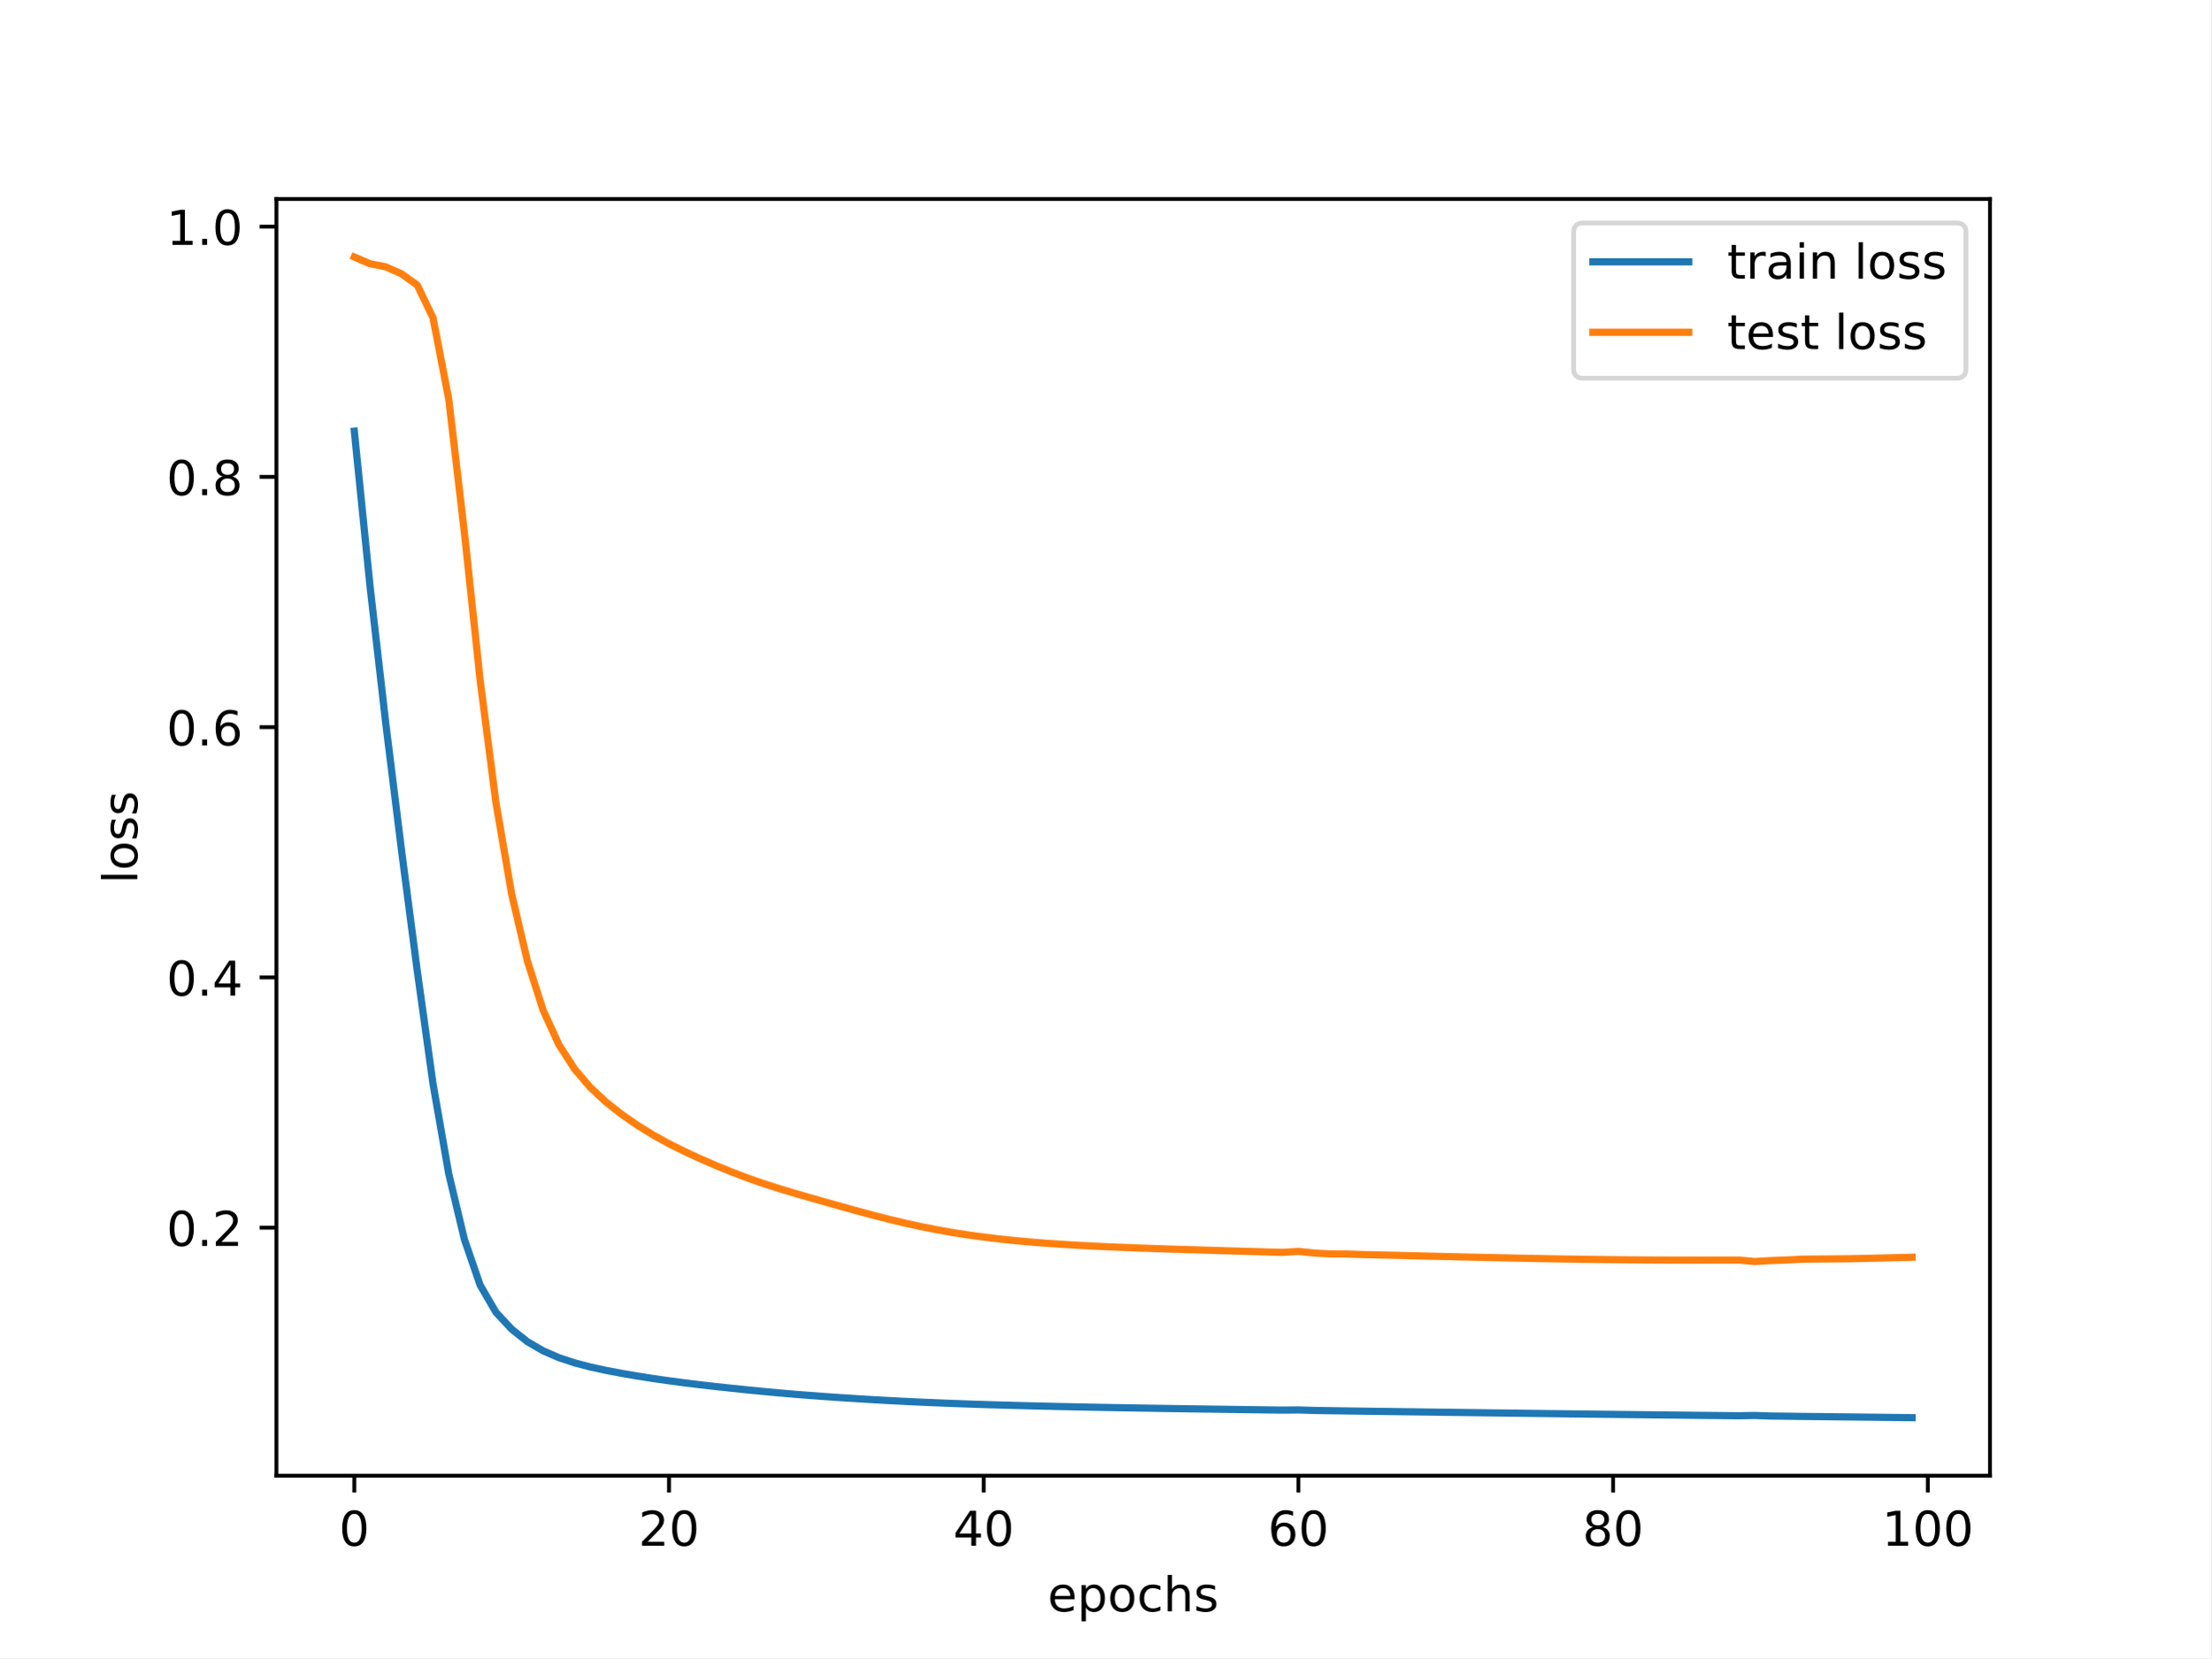
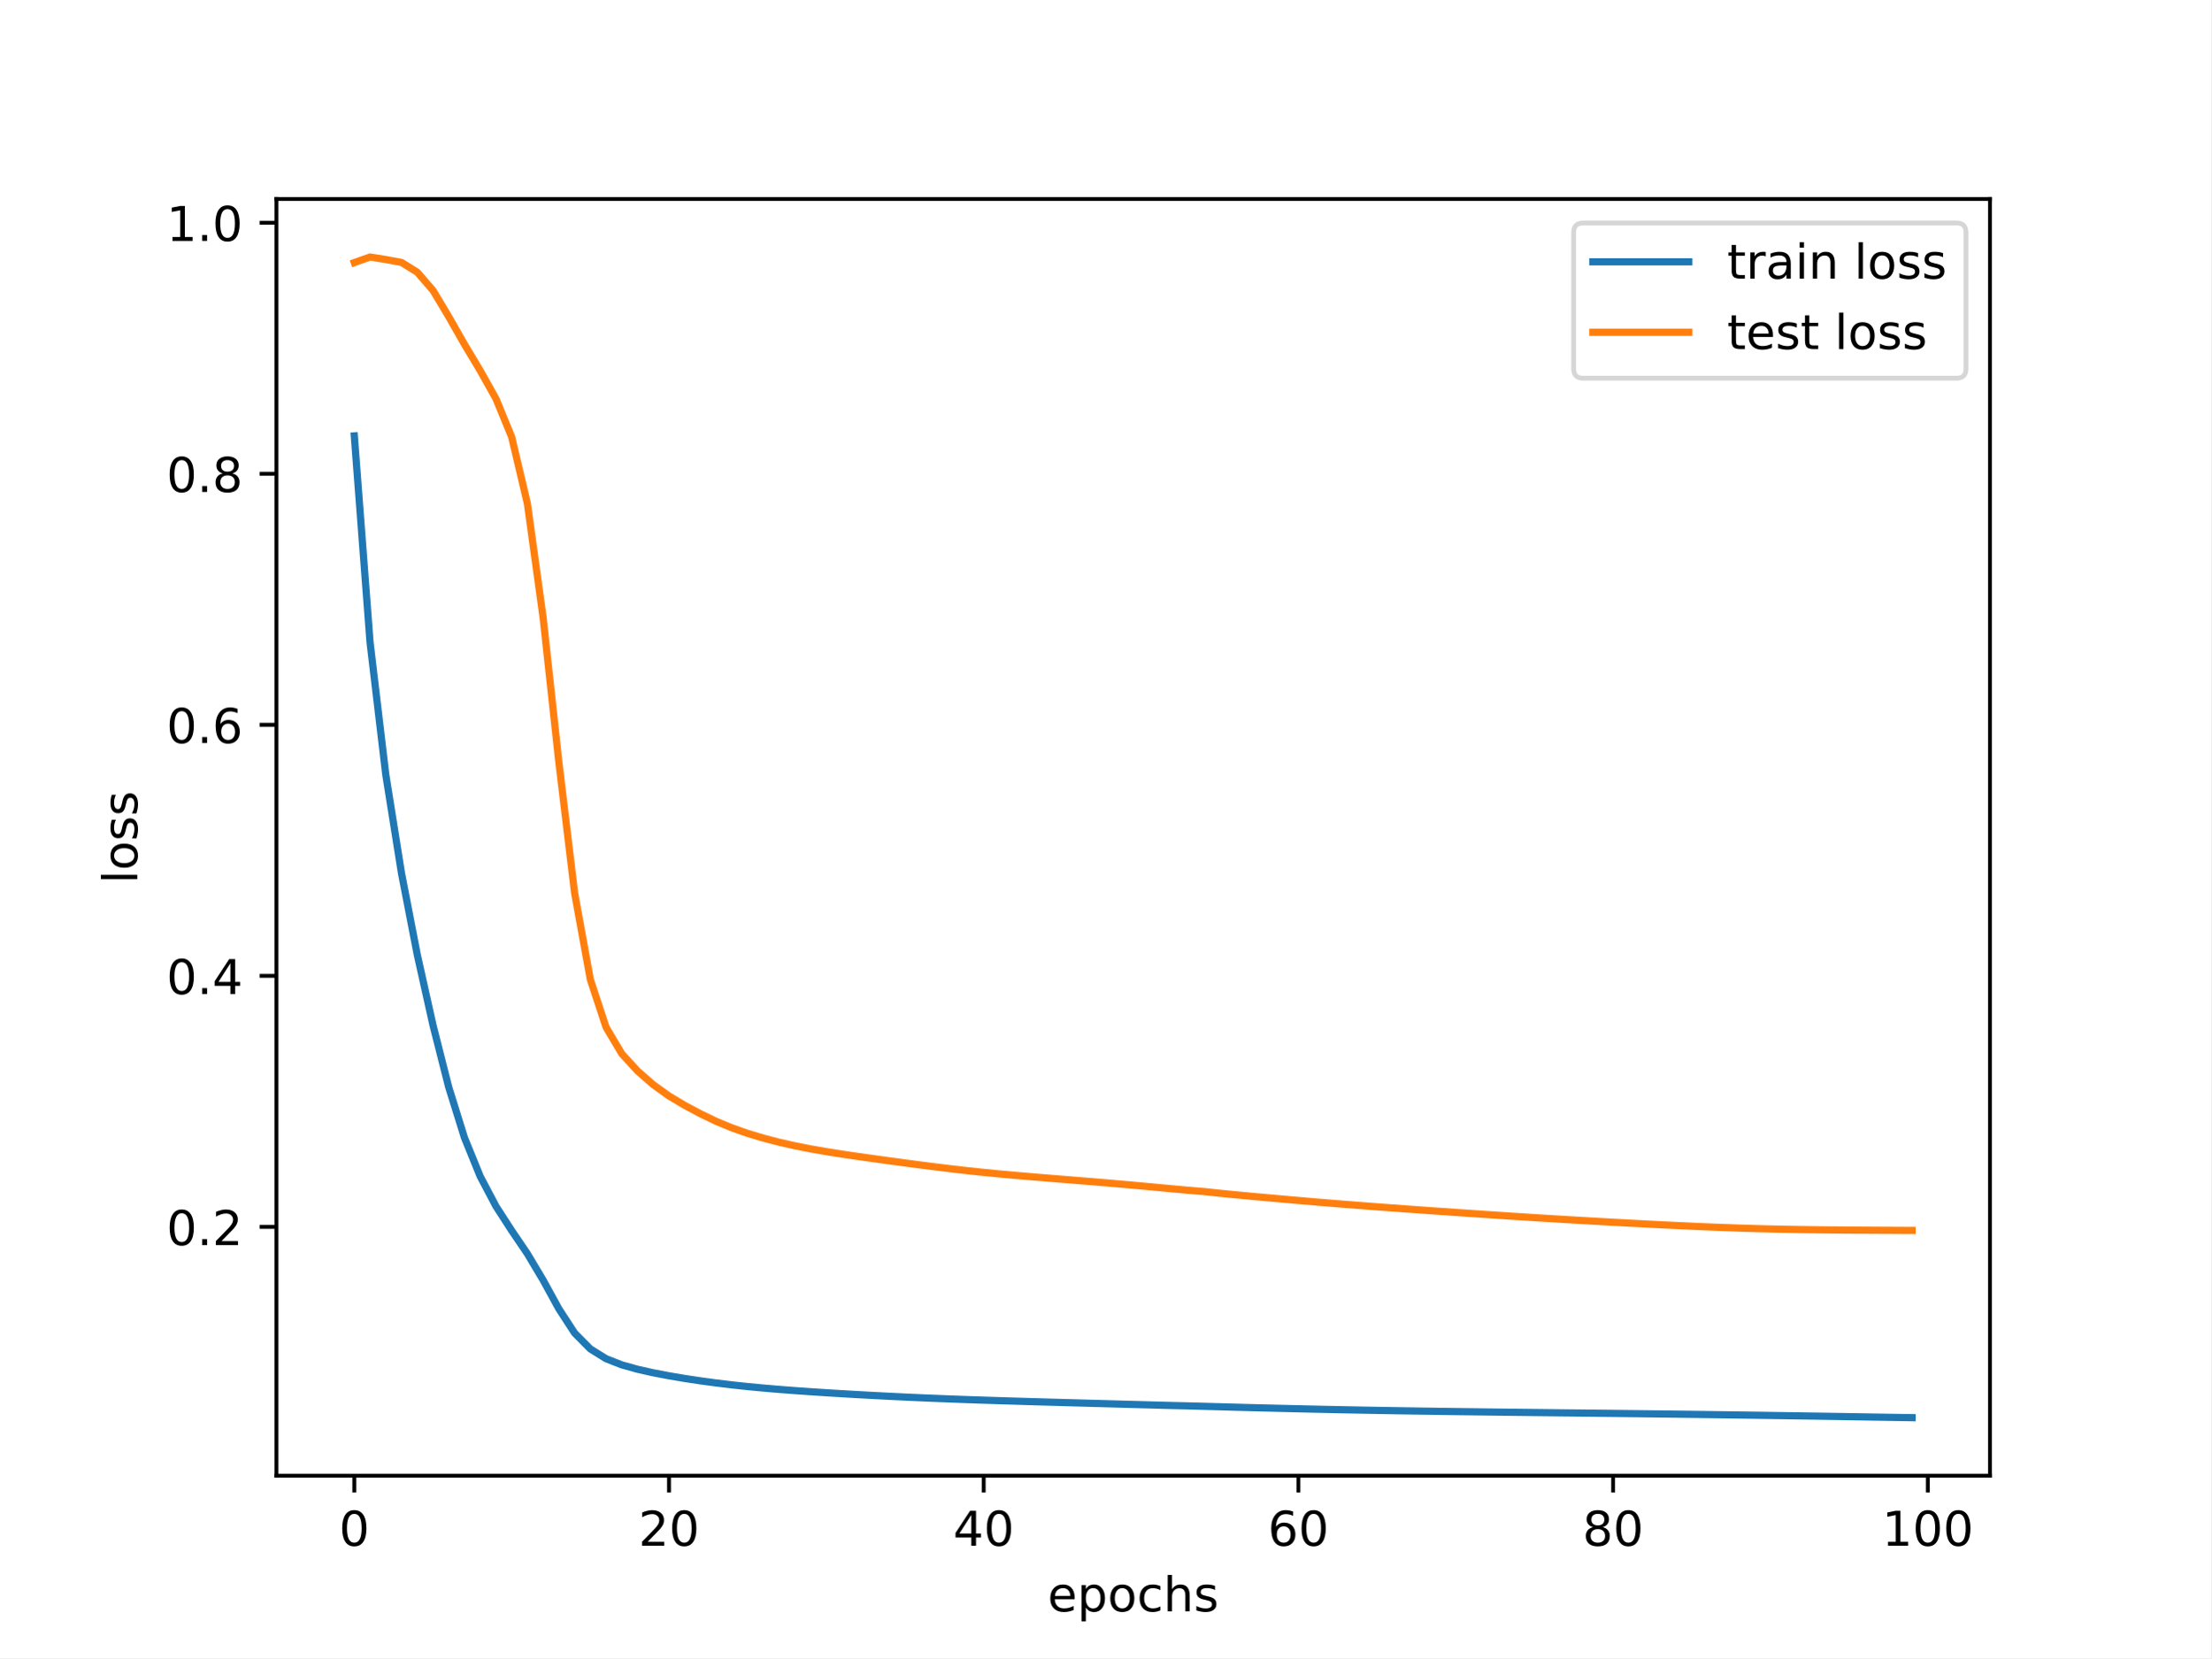
<svg xmlns="http://www.w3.org/2000/svg" xmlns:xlink="http://www.w3.org/1999/xlink" width="460.8pt" height="345.6pt" viewBox="0 0 460.8 345.6" version="1.1">
  <defs>
    <style type="text/css">*{stroke-linejoin: round; stroke-linecap: butt}</style>
  </defs>
  <g id="figure_1">
    <g id="patch_1">
      <path d="M 0 345.6  L 460.8 345.6  L 460.8 0  L 0 0  z " style="fill: #ffffff" />
    </g>
    <g id="axes_1">
      <g id="patch_2">
        <path d="M 57.6 307.584  L 414.72 307.584  L 414.72 41.472  L 57.6 41.472  z " style="fill: #ffffff" />
      </g>
      <g id="matplotlib.axis_1">
        <g id="xtick_1">
          <g id="line2d_1">
            <defs>
-               <path id="m4b3d00bd83" d="M 0 0  L 0 3.5  " style="stroke: #000000; stroke-width: 0.8" />
-             </defs>
-             <g>
-               <use xlink:href="#m4b3d00bd83" x="73.833" y="307.584" style="stroke: #000000; stroke-width: 0.8" />
+               <path id="m567f132b70" d="M 0 0  L 0 3.5  " style="stroke: #000000; stroke-width: 0.8" />
+             </defs>
+             <g>
+               <use xlink:href="#m567f132b70" x="73.833" y="307.584" style="stroke: #000000; stroke-width: 0.8" />
            </g>
          </g>
          <g id="text_1">
            <g transform="translate(70.65148 322.1824) scale(0.1 -0.1)">
              <defs>
                <path id="DejaVuSans-30" d="M 2034 4250  Q 1547 4250 1301 3770  Q 1056 3291 1056 2328  Q 1056 1369 1301 889  Q 1547 409 2034 409  Q 2525 409 2770 889  Q 3016 1369 3016 2328  Q 3016 3291 2770 3770  Q 2525 4250 2034 4250  z M 2034 4750  Q 2819 4750 3233 4129  Q 3647 3509 3647 2328  Q 3647 1150 3233 529  Q 2819 -91 2034 -91  Q 1250 -91 836 529  Q 422 1150 422 2328  Q 422 3509 836 4129  Q 1250 4750 2034 4750  z " transform="scale(0.015625)" />
              </defs>
              <use xlink:href="#DejaVuSans-30" />
            </g>
          </g>
        </g>
        <g id="xtick_2">
          <g id="line2d_2">
            <g>
-               <use xlink:href="#m4b3d00bd83" x="139.42" y="307.584" style="stroke: #000000; stroke-width: 0.8" />
+               <use xlink:href="#m567f132b70" x="139.42" y="307.584" style="stroke: #000000; stroke-width: 0.8" />
            </g>
          </g>
          <g id="text_2">
            <g transform="translate(133.057 322.1824) scale(0.1 -0.1)">
              <defs>
                <path id="DejaVuSans-32" d="M 1228 531  L 3431 531  L 3431 0  L 469 0  L 469 531  Q 828 903 1448 1529  Q 2069 2156 2228 2338  Q 2531 2678 2651 2914  Q 2772 3150 2772 3378  Q 2772 3750 2511 3984  Q 2250 4219 1831 4219  Q 1534 4219 1204 4116  Q 875 4013 500 3803  L 500 4441  Q 881 4594 1212 4672  Q 1544 4750 1819 4750  Q 2544 4750 2975 4387  Q 3406 4025 3406 3419  Q 3406 3131 3298 2873  Q 3191 2616 2906 2266  Q 2828 2175 2409 1742  Q 1991 1309 1228 531  z " transform="scale(0.015625)" />
              </defs>
              <use xlink:href="#DejaVuSans-32" />
              <use xlink:href="#DejaVuSans-30" x="63.623" />
            </g>
          </g>
        </g>
        <g id="xtick_3">
          <g id="line2d_3">
            <g>
-               <use xlink:href="#m4b3d00bd83" x="205.006" y="307.584" style="stroke: #000000; stroke-width: 0.8" />
+               <use xlink:href="#m567f132b70" x="205.006" y="307.584" style="stroke: #000000; stroke-width: 0.8" />
            </g>
          </g>
          <g id="text_3">
            <g transform="translate(198.6438 322.1824) scale(0.1 -0.1)">
              <defs>
                <path id="DejaVuSans-34" d="M 2419 4116  L 825 1625  L 2419 1625  L 2419 4116  z M 2253 4666  L 3047 4666  L 3047 1625  L 3713 1625  L 3713 1100  L 3047 1100  L 3047 0  L 2419 0  L 2419 1100  L 313 1100  L 313 1709  L 2253 4666  z " transform="scale(0.015625)" />
              </defs>
              <use xlink:href="#DejaVuSans-34" />
              <use xlink:href="#DejaVuSans-30" x="63.623" />
            </g>
          </g>
        </g>
        <g id="xtick_4">
          <g id="line2d_4">
            <g>
-               <use xlink:href="#m4b3d00bd83" x="270.593" y="307.584" style="stroke: #000000; stroke-width: 0.8" />
+               <use xlink:href="#m567f132b70" x="270.593" y="307.584" style="stroke: #000000; stroke-width: 0.8" />
            </g>
          </g>
          <g id="text_4">
            <g transform="translate(264.2306 322.1824) scale(0.1 -0.1)">
              <defs>
                <path id="DejaVuSans-36" d="M 2113 2584  Q 1688 2584 1439 2293  Q 1191 2003 1191 1497  Q 1191 994 1439 701  Q 1688 409 2113 409  Q 2538 409 2786 701  Q 3034 994 3034 1497  Q 3034 2003 2786 2293  Q 2538 2584 2113 2584  z M 3366 4563  L 3366 3988  Q 3128 4100 2886 4159  Q 2644 4219 2406 4219  Q 1781 4219 1451 3797  Q 1122 3375 1075 2522  Q 1259 2794 1537 2939  Q 1816 3084 2150 3084  Q 2853 3084 3261 2657  Q 3669 2231 3669 1497  Q 3669 778 3244 343  Q 2819 -91 2113 -91  Q 1303 -91 875 529  Q 447 1150 447 2328  Q 447 3434 972 4092  Q 1497 4750 2381 4750  Q 2619 4750 2861 4703  Q 3103 4656 3366 4563  z " transform="scale(0.015625)" />
              </defs>
              <use xlink:href="#DejaVuSans-36" />
              <use xlink:href="#DejaVuSans-30" x="63.623" />
            </g>
          </g>
        </g>
        <g id="xtick_5">
          <g id="line2d_5">
            <g>
-               <use xlink:href="#m4b3d00bd83" x="336.18" y="307.584" style="stroke: #000000; stroke-width: 0.8" />
+               <use xlink:href="#m567f132b70" x="336.18" y="307.584" style="stroke: #000000; stroke-width: 0.8" />
            </g>
          </g>
          <g id="text_5">
            <g transform="translate(329.8173 322.1824) scale(0.1 -0.1)">
              <defs>
                <path id="DejaVuSans-38" d="M 2034 2216  Q 1584 2216 1326 1975  Q 1069 1734 1069 1313  Q 1069 891 1326 650  Q 1584 409 2034 409  Q 2484 409 2743 651  Q 3003 894 3003 1313  Q 3003 1734 2745 1975  Q 2488 2216 2034 2216  z M 1403 2484  Q 997 2584 770 2862  Q 544 3141 544 3541  Q 544 4100 942 4425  Q 1341 4750 2034 4750  Q 2731 4750 3128 4425  Q 3525 4100 3525 3541  Q 3525 3141 3298 2862  Q 3072 2584 2669 2484  Q 3125 2378 3379 2068  Q 3634 1759 3634 1313  Q 3634 634 3220 271  Q 2806 -91 2034 -91  Q 1263 -91 848 271  Q 434 634 434 1313  Q 434 1759 690 2068  Q 947 2378 1403 2484  z M 1172 3481  Q 1172 3119 1398 2916  Q 1625 2713 2034 2713  Q 2441 2713 2670 2916  Q 2900 3119 2900 3481  Q 2900 3844 2670 4047  Q 2441 4250 2034 4250  Q 1625 4250 1398 4047  Q 1172 3844 1172 3481  z " transform="scale(0.015625)" />
              </defs>
              <use xlink:href="#DejaVuSans-38" />
              <use xlink:href="#DejaVuSans-30" x="63.623" />
            </g>
          </g>
        </g>
        <g id="xtick_6">
          <g id="line2d_6">
            <g>
-               <use xlink:href="#m4b3d00bd83" x="401.767" y="307.584" style="stroke: #000000; stroke-width: 0.8" />
+               <use xlink:href="#m567f132b70" x="401.767" y="307.584" style="stroke: #000000; stroke-width: 0.8" />
            </g>
          </g>
          <g id="text_6">
            <g transform="translate(392.2229 322.1824) scale(0.1 -0.1)">
              <defs>
                <path id="DejaVuSans-31" d="M 794 531  L 1825 531  L 1825 4091  L 703 3866  L 703 4441  L 1819 4666  L 2450 4666  L 2450 531  L 3481 531  L 3481 0  L 794 0  L 794 531  z " transform="scale(0.015625)" />
              </defs>
              <use xlink:href="#DejaVuSans-31" />
              <use xlink:href="#DejaVuSans-30" x="63.623" />
              <use xlink:href="#DejaVuSans-30" x="127.246" />
            </g>
          </g>
        </g>
        <g id="text_7">
          <g transform="translate(218.3272 335.8606) scale(0.1 -0.1)">
            <defs>
              <path id="DejaVuSans-65" d="M 3597 1894  L 3597 1613  L 953 1613  Q 991 1019 1311 708  Q 1631 397 2203 397  Q 2534 397 2845 478  Q 3156 559 3463 722  L 3463 178  Q 3153 47 2828 -22  Q 2503 -91 2169 -91  Q 1331 -91 842 396  Q 353 884 353 1716  Q 353 2575 817 3079  Q 1281 3584 2069 3584  Q 2775 3584 3186 3129  Q 3597 2675 3597 1894  z M 3022 2063  Q 3016 2534 2758 2815  Q 2500 3097 2075 3097  Q 1594 3097 1305 2825  Q 1016 2553 972 2059  L 3022 2063  z " transform="scale(0.015625)" />
              <path id="DejaVuSans-70" d="M 1159 525  L 1159 -1331  L 581 -1331  L 581 3500  L 1159 3500  L 1159 2969  Q 1341 3281 1617 3432  Q 1894 3584 2278 3584  Q 2916 3584 3314 3078  Q 3713 2572 3713 1747  Q 3713 922 3314 415  Q 2916 -91 2278 -91  Q 1894 -91 1617 61  Q 1341 213 1159 525  z M 3116 1747  Q 3116 2381 2855 2742  Q 2594 3103 2138 3103  Q 1681 3103 1420 2742  Q 1159 2381 1159 1747  Q 1159 1113 1420 752  Q 1681 391 2138 391  Q 2594 391 2855 752  Q 3116 1113 3116 1747  z " transform="scale(0.015625)" />
              <path id="DejaVuSans-6f" d="M 1959 3097  Q 1497 3097 1228 2736  Q 959 2375 959 1747  Q 959 1119 1226 758  Q 1494 397 1959 397  Q 2419 397 2687 759  Q 2956 1122 2956 1747  Q 2956 2369 2687 2733  Q 2419 3097 1959 3097  z M 1959 3584  Q 2709 3584 3137 3096  Q 3566 2609 3566 1747  Q 3566 888 3137 398  Q 2709 -91 1959 -91  Q 1206 -91 779 398  Q 353 888 353 1747  Q 353 2609 779 3096  Q 1206 3584 1959 3584  z " transform="scale(0.015625)" />
              <path id="DejaVuSans-63" d="M 3122 3366  L 3122 2828  Q 2878 2963 2633 3030  Q 2388 3097 2138 3097  Q 1578 3097 1268 2742  Q 959 2388 959 1747  Q 959 1106 1268 751  Q 1578 397 2138 397  Q 2388 397 2633 464  Q 2878 531 3122 666  L 3122 134  Q 2881 22 2623 -34  Q 2366 -91 2075 -91  Q 1284 -91 818 406  Q 353 903 353 1747  Q 353 2603 823 3093  Q 1294 3584 2113 3584  Q 2378 3584 2631 3529  Q 2884 3475 3122 3366  z " transform="scale(0.015625)" />
              <path id="DejaVuSans-68" d="M 3513 2113  L 3513 0  L 2938 0  L 2938 2094  Q 2938 2591 2744 2837  Q 2550 3084 2163 3084  Q 1697 3084 1428 2787  Q 1159 2491 1159 1978  L 1159 0  L 581 0  L 581 4863  L 1159 4863  L 1159 2956  Q 1366 3272 1645 3428  Q 1925 3584 2291 3584  Q 2894 3584 3203 3211  Q 3513 2838 3513 2113  z " transform="scale(0.015625)" />
              <path id="DejaVuSans-73" d="M 2834 3397  L 2834 2853  Q 2591 2978 2328 3040  Q 2066 3103 1784 3103  Q 1356 3103 1142 2972  Q 928 2841 928 2578  Q 928 2378 1081 2264  Q 1234 2150 1697 2047  L 1894 2003  Q 2506 1872 2764 1633  Q 3022 1394 3022 966  Q 3022 478 2636 193  Q 2250 -91 1575 -91  Q 1294 -91 989 -36  Q 684 19 347 128  L 347 722  Q 666 556 975 473  Q 1284 391 1588 391  Q 1994 391 2212 530  Q 2431 669 2431 922  Q 2431 1156 2273 1281  Q 2116 1406 1581 1522  L 1381 1569  Q 847 1681 609 1914  Q 372 2147 372 2553  Q 372 3047 722 3315  Q 1072 3584 1716 3584  Q 2034 3584 2315 3537  Q 2597 3491 2834 3397  z " transform="scale(0.015625)" />
            </defs>
            <use xlink:href="#DejaVuSans-65" />
            <use xlink:href="#DejaVuSans-70" x="61.523" />
            <use xlink:href="#DejaVuSans-6f" x="125" />
            <use xlink:href="#DejaVuSans-63" x="186.182" />
            <use xlink:href="#DejaVuSans-68" x="241.162" />
            <use xlink:href="#DejaVuSans-73" x="304.541" />
          </g>
        </g>
      </g>
      <g id="matplotlib.axis_2">
        <g id="ytick_1">
          <g id="line2d_7">
            <defs>
-               <path id="m0cb14f9877" d="M 0 0  L -3.5 0  " style="stroke: #000000; stroke-width: 0.8" />
-             </defs>
-             <g>
-               <use xlink:href="#m0cb14f9877" x="57.6" y="255.889" style="stroke: #000000; stroke-width: 0.8" />
+               <path id="m023bfc2a95" d="M 0 0  L -3.5 0  " style="stroke: #000000; stroke-width: 0.8" />
+             </defs>
+             <g>
+               <use xlink:href="#m023bfc2a95" x="57.6" y="255.722" style="stroke: #000000; stroke-width: 0.8" />
            </g>
          </g>
          <g id="text_8">
-             <g transform="translate(34.69687 259.688) scale(0.1 -0.1)">
+             <g transform="translate(34.69687 259.5217) scale(0.1 -0.1)">
              <defs>
                <path id="DejaVuSans-2e" d="M 684 794  L 1344 794  L 1344 0  L 684 0  L 684 794  z " transform="scale(0.015625)" />
              </defs>
              <use xlink:href="#DejaVuSans-30" />
              <use xlink:href="#DejaVuSans-2e" x="63.623" />
              <use xlink:href="#DejaVuSans-32" x="95.41" />
            </g>
          </g>
        </g>
        <g id="ytick_2">
          <g id="line2d_8">
            <g>
-               <use xlink:href="#m0cb14f9877" x="57.6" y="203.724" style="stroke: #000000; stroke-width: 0.8" />
+               <use xlink:href="#m023bfc2a95" x="57.6" y="203.396" style="stroke: #000000; stroke-width: 0.8" />
            </g>
          </g>
          <g id="text_9">
-             <g transform="translate(34.69687 207.523) scale(0.1 -0.1)">
+             <g transform="translate(34.69687 207.1951) scale(0.1 -0.1)">
              <use xlink:href="#DejaVuSans-30" />
              <use xlink:href="#DejaVuSans-2e" x="63.623" />
              <use xlink:href="#DejaVuSans-34" x="95.41" />
            </g>
          </g>
        </g>
        <g id="ytick_3">
          <g id="line2d_9">
            <g>
-               <use xlink:href="#m0cb14f9877" x="57.6" y="151.559" style="stroke: #000000; stroke-width: 0.8" />
+               <use xlink:href="#m023bfc2a95" x="57.6" y="151.069" style="stroke: #000000; stroke-width: 0.8" />
            </g>
          </g>
          <g id="text_10">
-             <g transform="translate(34.69687 155.358) scale(0.1 -0.1)">
+             <g transform="translate(34.69687 154.8686) scale(0.1 -0.1)">
              <use xlink:href="#DejaVuSans-30" />
              <use xlink:href="#DejaVuSans-2e" x="63.623" />
              <use xlink:href="#DejaVuSans-36" x="95.41" />
            </g>
          </g>
        </g>
        <g id="ytick_4">
          <g id="line2d_10">
            <g>
-               <use xlink:href="#m0cb14f9877" x="57.6" y="99.394" style="stroke: #000000; stroke-width: 0.8" />
+               <use xlink:href="#m023bfc2a95" x="57.6" y="98.743" style="stroke: #000000; stroke-width: 0.8" />
            </g>
          </g>
          <g id="text_11">
-             <g transform="translate(34.69687 103.1929) scale(0.1 -0.1)">
+             <g transform="translate(34.69687 102.542) scale(0.1 -0.1)">
              <use xlink:href="#DejaVuSans-30" />
              <use xlink:href="#DejaVuSans-2e" x="63.623" />
              <use xlink:href="#DejaVuSans-38" x="95.41" />
            </g>
          </g>
        </g>
        <g id="ytick_5">
          <g id="line2d_11">
            <g>
-               <use xlink:href="#m0cb14f9877" x="57.6" y="47.229" style="stroke: #000000; stroke-width: 0.8" />
+               <use xlink:href="#m023bfc2a95" x="57.6" y="46.416" style="stroke: #000000; stroke-width: 0.8" />
            </g>
          </g>
          <g id="text_12">
-             <g transform="translate(34.69687 51.02788) scale(0.1 -0.1)">
+             <g transform="translate(34.69687 50.21543) scale(0.1 -0.1)">
              <use xlink:href="#DejaVuSans-31" />
              <use xlink:href="#DejaVuSans-2e" x="63.623" />
              <use xlink:href="#DejaVuSans-30" x="95.41" />
            </g>
          </g>
        </g>
        <g id="text_13">
          <g transform="translate(28.61719 184.1858) rotate(-90) scale(0.1 -0.1)">
            <defs>
              <path id="DejaVuSans-6c" d="M 603 4863  L 1178 4863  L 1178 0  L 603 0  L 603 4863  z " transform="scale(0.015625)" />
            </defs>
            <use xlink:href="#DejaVuSans-6c" />
            <use xlink:href="#DejaVuSans-6f" x="27.783" />
            <use xlink:href="#DejaVuSans-73" x="88.965" />
            <use xlink:href="#DejaVuSans-73" x="141.064" />
          </g>
        </g>
      </g>
      <g id="line2d_12">
-         <path d="M 73.833 89.865  L 77.112 122.198  L 80.391 150.787  L 83.671 177.232  L 86.95 202.326  L 90.229 225.845  L 93.509 244.638  L 96.788 258.375  L 100.067 267.875  L 103.347 273.514  L 106.626 277.037  L 109.905 279.646  L 113.185 281.558  L 116.464 282.982  L 119.743 284.065  L 123.023 284.922  L 126.302 285.635  L 129.581 286.256  L 132.861 286.817  L 136.14 287.331  L 139.42 287.803  L 142.699 288.237  L 145.978 288.637  L 149.258 289.01  L 152.537 289.365  L 155.816 289.704  L 159.096 290.026  L 162.375 290.328  L 165.654 290.609  L 168.934 290.869  L 172.213 291.11  L 175.492 291.336  L 178.772 291.546  L 182.051 291.743  L 185.33 291.926  L 188.61 292.095  L 191.889 292.25  L 195.168 292.393  L 198.448 292.523  L 201.727 292.641  L 205.006 292.75  L 208.286 292.849  L 211.565 292.94  L 214.844 293.025  L 218.124 293.104  L 221.403 293.178  L 224.682 293.247  L 227.962 293.312  L 231.241 293.373  L 234.52 293.431  L 237.8 293.486  L 241.079 293.539  L 244.358 293.589  L 247.638 293.638  L 250.917 293.686  L 254.196 293.732  L 257.476 293.778  L 260.755 293.823  L 264.034 293.867  L 267.314 293.911  L 270.593 293.882  L 273.872 293.979  L 277.152 294.036  L 280.431 294.085  L 283.71 294.13  L 286.99 294.173  L 290.269 294.217  L 293.548 294.261  L 296.828 294.305  L 300.107 294.349  L 303.386 294.392  L 306.666 294.436  L 309.945 294.479  L 313.224 294.522  L 316.504 294.564  L 319.783 294.606  L 323.062 294.647  L 326.342 294.688  L 329.621 294.727  L 332.9 294.766  L 336.18 294.804  L 339.459 294.841  L 342.739 294.878  L 346.018 294.914  L 349.297 294.949  L 352.577 294.985  L 355.856 295.02  L 359.135 295.055  L 362.415 295.089  L 365.694 295.028  L 368.973 295.147  L 372.253 295.182  L 375.532 295.227  L 378.811 295.262  L 382.091 295.299  L 385.37 295.336  L 388.649 295.373  L 391.929 295.411  L 395.208 295.449  L 398.487 295.488  " clip-path="url(#p77c91b7a03)" style="fill: none; stroke: #1f77b4; stroke-width: 1.5; stroke-linecap: square" />
+         <path d="M 73.833 90.847  L 77.112 133.858  L 80.391 161.441  L 83.671 182.028  L 86.95 198.97  L 90.229 213.671  L 93.509 226.607  L 96.788 237.129  L 100.067 245.186  L 103.347 251.41  L 106.626 256.486  L 109.905 261.32  L 113.185 266.82  L 116.464 272.801  L 119.743 277.846  L 123.023 281.16  L 126.302 283.198  L 129.581 284.484  L 132.861 285.399  L 136.14 286.134  L 139.42 286.762  L 142.699 287.316  L 145.978 287.813  L 149.258 288.257  L 152.537 288.653  L 155.816 289.005  L 159.096 289.317  L 162.375 289.596  L 165.654 289.848  L 168.934 290.079  L 172.213 290.293  L 175.492 290.494  L 178.772 290.684  L 182.051 290.864  L 185.33 291.033  L 188.61 291.193  L 191.889 291.342  L 195.168 291.48  L 198.448 291.608  L 201.727 291.727  L 205.006 291.838  L 208.286 291.943  L 211.565 292.043  L 214.844 292.139  L 218.124 292.234  L 221.403 292.326  L 224.682 292.418  L 227.962 292.509  L 231.241 292.6  L 234.52 292.691  L 237.8 292.781  L 241.079 292.871  L 244.358 292.961  L 247.638 293.035  L 250.917 293.125  L 254.196 293.214  L 257.476 293.308  L 260.755 293.394  L 264.034 293.476  L 267.314 293.557  L 270.593 293.634  L 273.872 293.709  L 277.152 293.78  L 280.431 293.847  L 283.71 293.911  L 286.99 293.97  L 290.269 294.026  L 293.548 294.078  L 296.828 294.128  L 300.107 294.175  L 303.386 294.219  L 306.666 294.262  L 309.945 294.303  L 313.224 294.342  L 316.504 294.381  L 319.783 294.419  L 323.062 294.456  L 326.342 294.492  L 329.621 294.528  L 332.9 294.565  L 336.18 294.601  L 339.459 294.638  L 342.739 294.676  L 346.018 294.716  L 349.297 294.756  L 352.577 294.798  L 355.856 294.841  L 359.135 294.886  L 362.415 294.931  L 365.694 294.977  L 368.973 295.025  L 372.253 295.073  L 375.532 295.122  L 378.811 295.172  L 382.091 295.224  L 385.37 295.277  L 388.649 295.331  L 391.929 295.385  L 395.208 295.438  L 398.487 295.488  " clip-path="url(#pd5db219a67)" style="fill: none; stroke: #1f77b4; stroke-width: 1.5; stroke-linecap: square" />
      </g>
      <g id="line2d_13">
-         <path d="M 73.833 53.568  L 77.112 54.975  L 80.391 55.613  L 83.671 57.076  L 86.95 59.421  L 90.229 66.227  L 93.509 83.165  L 96.788 111.094  L 100.067 141.871  L 103.347 167.285  L 106.626 186.369  L 109.905 200.309  L 113.185 210.56  L 116.464 217.722  L 119.743 222.821  L 123.023 226.653  L 126.302 229.712  L 129.581 232.29  L 132.861 234.559  L 136.14 236.582  L 139.42 238.39  L 142.699 240.026  L 145.978 241.541  L 149.258 242.964  L 152.537 244.302  L 155.816 245.547  L 159.096 246.692  L 162.375 247.745  L 165.654 248.729  L 168.934 249.675  L 172.213 250.604  L 175.492 251.526  L 178.772 252.435  L 182.051 253.317  L 185.33 254.156  L 188.61 254.939  L 191.889 255.657  L 195.168 256.306  L 198.448 256.886  L 201.727 257.398  L 205.006 257.848  L 208.286 258.241  L 211.565 258.584  L 214.844 258.882  L 218.124 259.141  L 221.403 259.365  L 224.682 259.561  L 227.962 259.732  L 231.241 259.884  L 234.52 260.02  L 237.8 260.143  L 241.079 260.257  L 244.358 260.365  L 247.638 260.467  L 250.917 260.566  L 254.196 260.663  L 257.476 260.759  L 260.755 260.854  L 264.034 260.947  L 267.314 261.036  L 270.593 260.834  L 273.872 261.171  L 277.152 261.353  L 280.431 261.369  L 283.71 261.484  L 286.99 261.564  L 290.269 261.632  L 293.548 261.723  L 296.828 261.799  L 300.107 261.877  L 303.386 261.952  L 306.666 262.029  L 309.945 262.102  L 313.224 262.174  L 316.504 262.242  L 319.783 262.307  L 323.062 262.368  L 326.342 262.423  L 329.621 262.474  L 332.9 262.519  L 336.18 262.557  L 339.459 262.59  L 342.739 262.615  L 346.018 262.634  L 349.297 262.646  L 352.577 262.65  L 355.856 262.648  L 359.135 262.64  L 362.415 262.641  L 365.694 262.947  L 368.973 262.751  L 372.253 262.631  L 375.532 262.46  L 378.811 262.418  L 382.091 262.397  L 385.37 262.359  L 388.649 262.293  L 391.929 262.22  L 395.208 262.138  L 398.487 262.05  " clip-path="url(#p77c91b7a03)" style="fill: none; stroke: #ff7f0e; stroke-width: 1.5; stroke-linecap: square" />
+         <path d="M 73.833 54.731  L 77.112 53.568  L 80.391 54.091  L 83.671 54.695  L 86.95 56.736  L 90.229 60.521  L 93.509 66.001  L 96.788 71.764  L 100.067 77.235  L 103.347 83.093  L 106.626 91.078  L 109.905 104.959  L 113.185 128.757  L 116.464 158.881  L 119.743 186.11  L 123.023 204.17  L 126.302 214.109  L 129.581 219.634  L 132.861 223.225  L 136.14 226.087  L 139.42 228.442  L 142.699 230.4  L 145.978 232.148  L 149.258 233.727  L 152.537 235.087  L 155.816 236.24  L 159.096 237.225  L 162.375 238.078  L 165.654 238.82  L 168.934 239.466  L 172.213 240.038  L 175.492 240.557  L 178.772 241.04  L 182.051 241.502  L 185.33 241.953  L 188.61 242.396  L 191.889 242.831  L 195.168 243.25  L 198.448 243.649  L 201.727 244.023  L 205.006 244.368  L 208.286 244.688  L 211.565 244.985  L 214.844 245.265  L 218.124 245.534  L 221.403 245.799  L 224.682 246.063  L 227.962 246.331  L 231.241 246.607  L 234.52 246.891  L 237.8 247.184  L 241.079 247.486  L 244.358 247.794  L 247.638 248.092  L 250.917 248.362  L 254.196 248.71  L 257.476 249.031  L 260.755 249.342  L 264.034 249.639  L 267.314 249.93  L 270.593 250.218  L 273.872 250.5  L 277.152 250.772  L 280.431 251.036  L 283.71 251.292  L 286.99 251.541  L 290.269 251.784  L 293.548 252.022  L 296.828 252.256  L 300.107 252.486  L 303.386 252.713  L 306.666 252.936  L 309.945 253.157  L 313.224 253.373  L 316.504 253.586  L 319.783 253.794  L 323.062 253.997  L 326.342 254.195  L 329.621 254.388  L 332.9 254.575  L 336.18 254.758  L 339.459 254.935  L 342.739 255.107  L 346.018 255.273  L 349.297 255.433  L 352.577 255.584  L 355.856 255.726  L 359.135 255.856  L 362.415 255.973  L 365.694 256.074  L 368.973 256.16  L 372.253 256.23  L 375.532 256.287  L 378.811 256.331  L 382.091 256.365  L 385.37 256.392  L 388.649 256.413  L 391.929 256.432  L 395.208 256.449  L 398.487 256.467  " clip-path="url(#pd5db219a67)" style="fill: none; stroke: #ff7f0e; stroke-width: 1.5; stroke-linecap: square" />
      </g>
      <g id="patch_3">
        <path d="M 57.6 307.584  L 57.6 41.472  " style="fill: none; stroke: #000000; stroke-width: 0.8; stroke-linejoin: miter; stroke-linecap: square" />
      </g>
      <g id="patch_4">
        <path d="M 414.72 307.584  L 414.72 41.472  " style="fill: none; stroke: #000000; stroke-width: 0.8; stroke-linejoin: miter; stroke-linecap: square" />
      </g>
      <g id="patch_5">
        <path d="M 57.6 307.584  L 414.72 307.584  " style="fill: none; stroke: #000000; stroke-width: 0.8; stroke-linejoin: miter; stroke-linecap: square" />
      </g>
      <g id="patch_6">
        <path d="M 57.6 41.472  L 414.72 41.472  " style="fill: none; stroke: #000000; stroke-width: 0.8; stroke-linejoin: miter; stroke-linecap: square" />
      </g>
      <g id="legend_1">
        <g id="patch_7">
          <path d="M 329.951 78.828  L 407.72 78.828  Q 409.72 78.828 409.72 76.828  L 409.72 48.472  Q 409.72 46.472 407.72 46.472  L 329.951 46.472  Q 327.951 46.472 327.951 48.472  L 327.951 76.828  Q 327.951 78.828 329.951 78.828  z " style="fill: #ffffff; opacity: 0.8; stroke: #cccccc; stroke-linejoin: miter" />
        </g>
        <g id="line2d_14">
          <path d="M 331.951 54.57  L 341.951 54.57  L 351.951 54.57  " style="fill: none; stroke: #1f77b4; stroke-width: 1.5; stroke-linecap: square" />
        </g>
        <g id="text_14">
          <g transform="translate(359.9513 58.07044) scale(0.1 -0.1)">
            <defs>
              <path id="DejaVuSans-74" d="M 1172 4494  L 1172 3500  L 2356 3500  L 2356 3053  L 1172 3053  L 1172 1153  Q 1172 725 1289 603  Q 1406 481 1766 481  L 2356 481  L 2356 0  L 1766 0  Q 1100 0 847 248  Q 594 497 594 1153  L 594 3053  L 172 3053  L 172 3500  L 594 3500  L 594 4494  L 1172 4494  z " transform="scale(0.015625)" />
              <path id="DejaVuSans-72" d="M 2631 2963  Q 2534 3019 2420 3045  Q 2306 3072 2169 3072  Q 1681 3072 1420 2755  Q 1159 2438 1159 1844  L 1159 0  L 581 0  L 581 3500  L 1159 3500  L 1159 2956  Q 1341 3275 1631 3429  Q 1922 3584 2338 3584  Q 2397 3584 2469 3576  Q 2541 3569 2628 3553  L 2631 2963  z " transform="scale(0.015625)" />
              <path id="DejaVuSans-61" d="M 2194 1759  Q 1497 1759 1228 1600  Q 959 1441 959 1056  Q 959 750 1161 570  Q 1363 391 1709 391  Q 2188 391 2477 730  Q 2766 1069 2766 1631  L 2766 1759  L 2194 1759  z M 3341 1997  L 3341 0  L 2766 0  L 2766 531  Q 2569 213 2275 61  Q 1981 -91 1556 -91  Q 1019 -91 701 211  Q 384 513 384 1019  Q 384 1609 779 1909  Q 1175 2209 1959 2209  L 2766 2209  L 2766 2266  Q 2766 2663 2505 2880  Q 2244 3097 1772 3097  Q 1472 3097 1187 3025  Q 903 2953 641 2809  L 641 3341  Q 956 3463 1253 3523  Q 1550 3584 1831 3584  Q 2591 3584 2966 3190  Q 3341 2797 3341 1997  z " transform="scale(0.015625)" />
              <path id="DejaVuSans-69" d="M 603 3500  L 1178 3500  L 1178 0  L 603 0  L 603 3500  z M 603 4863  L 1178 4863  L 1178 4134  L 603 4134  L 603 4863  z " transform="scale(0.015625)" />
              <path id="DejaVuSans-6e" d="M 3513 2113  L 3513 0  L 2938 0  L 2938 2094  Q 2938 2591 2744 2837  Q 2550 3084 2163 3084  Q 1697 3084 1428 2787  Q 1159 2491 1159 1978  L 1159 0  L 581 0  L 581 3500  L 1159 3500  L 1159 2956  Q 1366 3272 1645 3428  Q 1925 3584 2291 3584  Q 2894 3584 3203 3211  Q 3513 2838 3513 2113  z " transform="scale(0.015625)" />
              <path id="DejaVuSans-20" transform="scale(0.015625)" />
            </defs>
            <use xlink:href="#DejaVuSans-74" />
            <use xlink:href="#DejaVuSans-72" x="39.209" />
            <use xlink:href="#DejaVuSans-61" x="80.322" />
            <use xlink:href="#DejaVuSans-69" x="141.602" />
            <use xlink:href="#DejaVuSans-6e" x="169.385" />
            <use xlink:href="#DejaVuSans-20" x="232.764" />
            <use xlink:href="#DejaVuSans-6c" x="264.551" />
            <use xlink:href="#DejaVuSans-6f" x="292.334" />
            <use xlink:href="#DejaVuSans-73" x="353.516" />
            <use xlink:href="#DejaVuSans-73" x="405.615" />
          </g>
        </g>
        <g id="line2d_15">
          <path d="M 331.951 69.249  L 341.951 69.249  L 351.951 69.249  " style="fill: none; stroke: #ff7f0e; stroke-width: 1.5; stroke-linecap: square" />
        </g>
        <g id="text_15">
          <g transform="translate(359.9513 72.74856) scale(0.1 -0.1)">
            <use xlink:href="#DejaVuSans-74" />
            <use xlink:href="#DejaVuSans-65" x="39.209" />
            <use xlink:href="#DejaVuSans-73" x="100.732" />
            <use xlink:href="#DejaVuSans-74" x="152.832" />
            <use xlink:href="#DejaVuSans-20" x="192.041" />
            <use xlink:href="#DejaVuSans-6c" x="223.828" />
            <use xlink:href="#DejaVuSans-6f" x="251.611" />
            <use xlink:href="#DejaVuSans-73" x="312.793" />
            <use xlink:href="#DejaVuSans-73" x="364.893" />
          </g>
        </g>
      </g>
    </g>
  </g>
  <defs>
-     <clipPath id="p77c91b7a03">
+     <clipPath id="pd5db219a67">
      <rect x="57.6" y="41.472" width="357.12" height="266.112" />
    </clipPath>
  </defs>
</svg>
